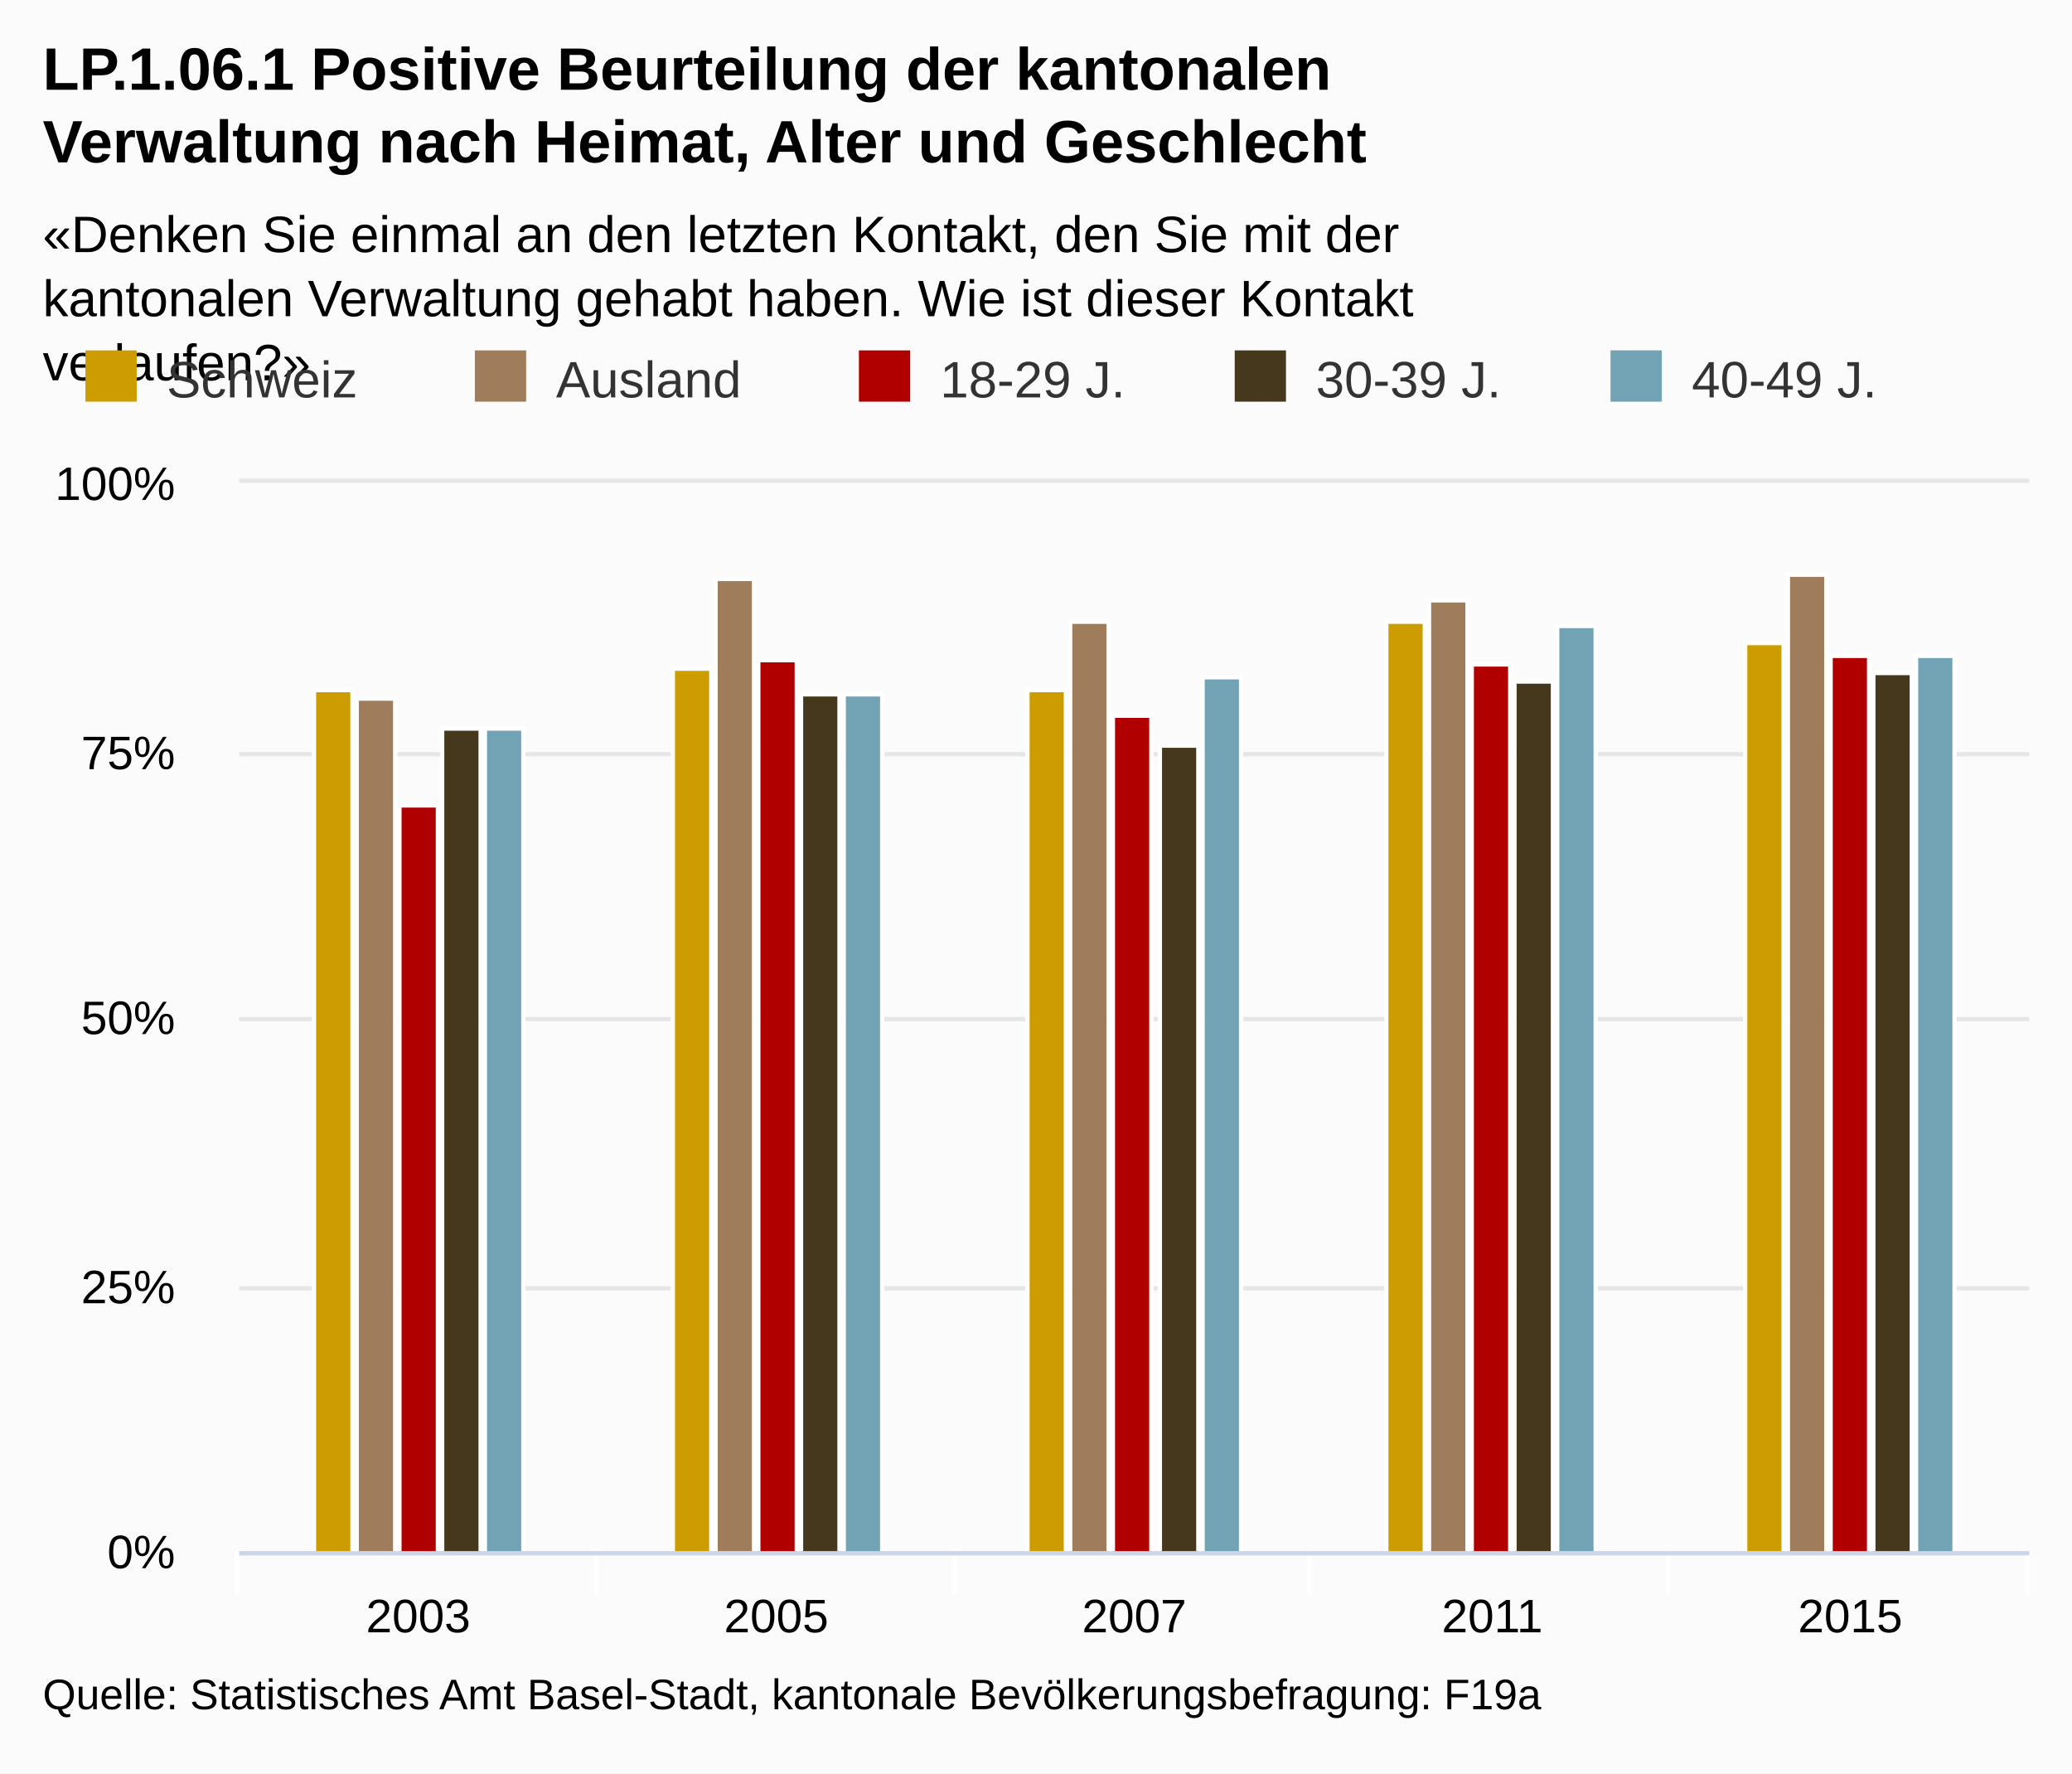
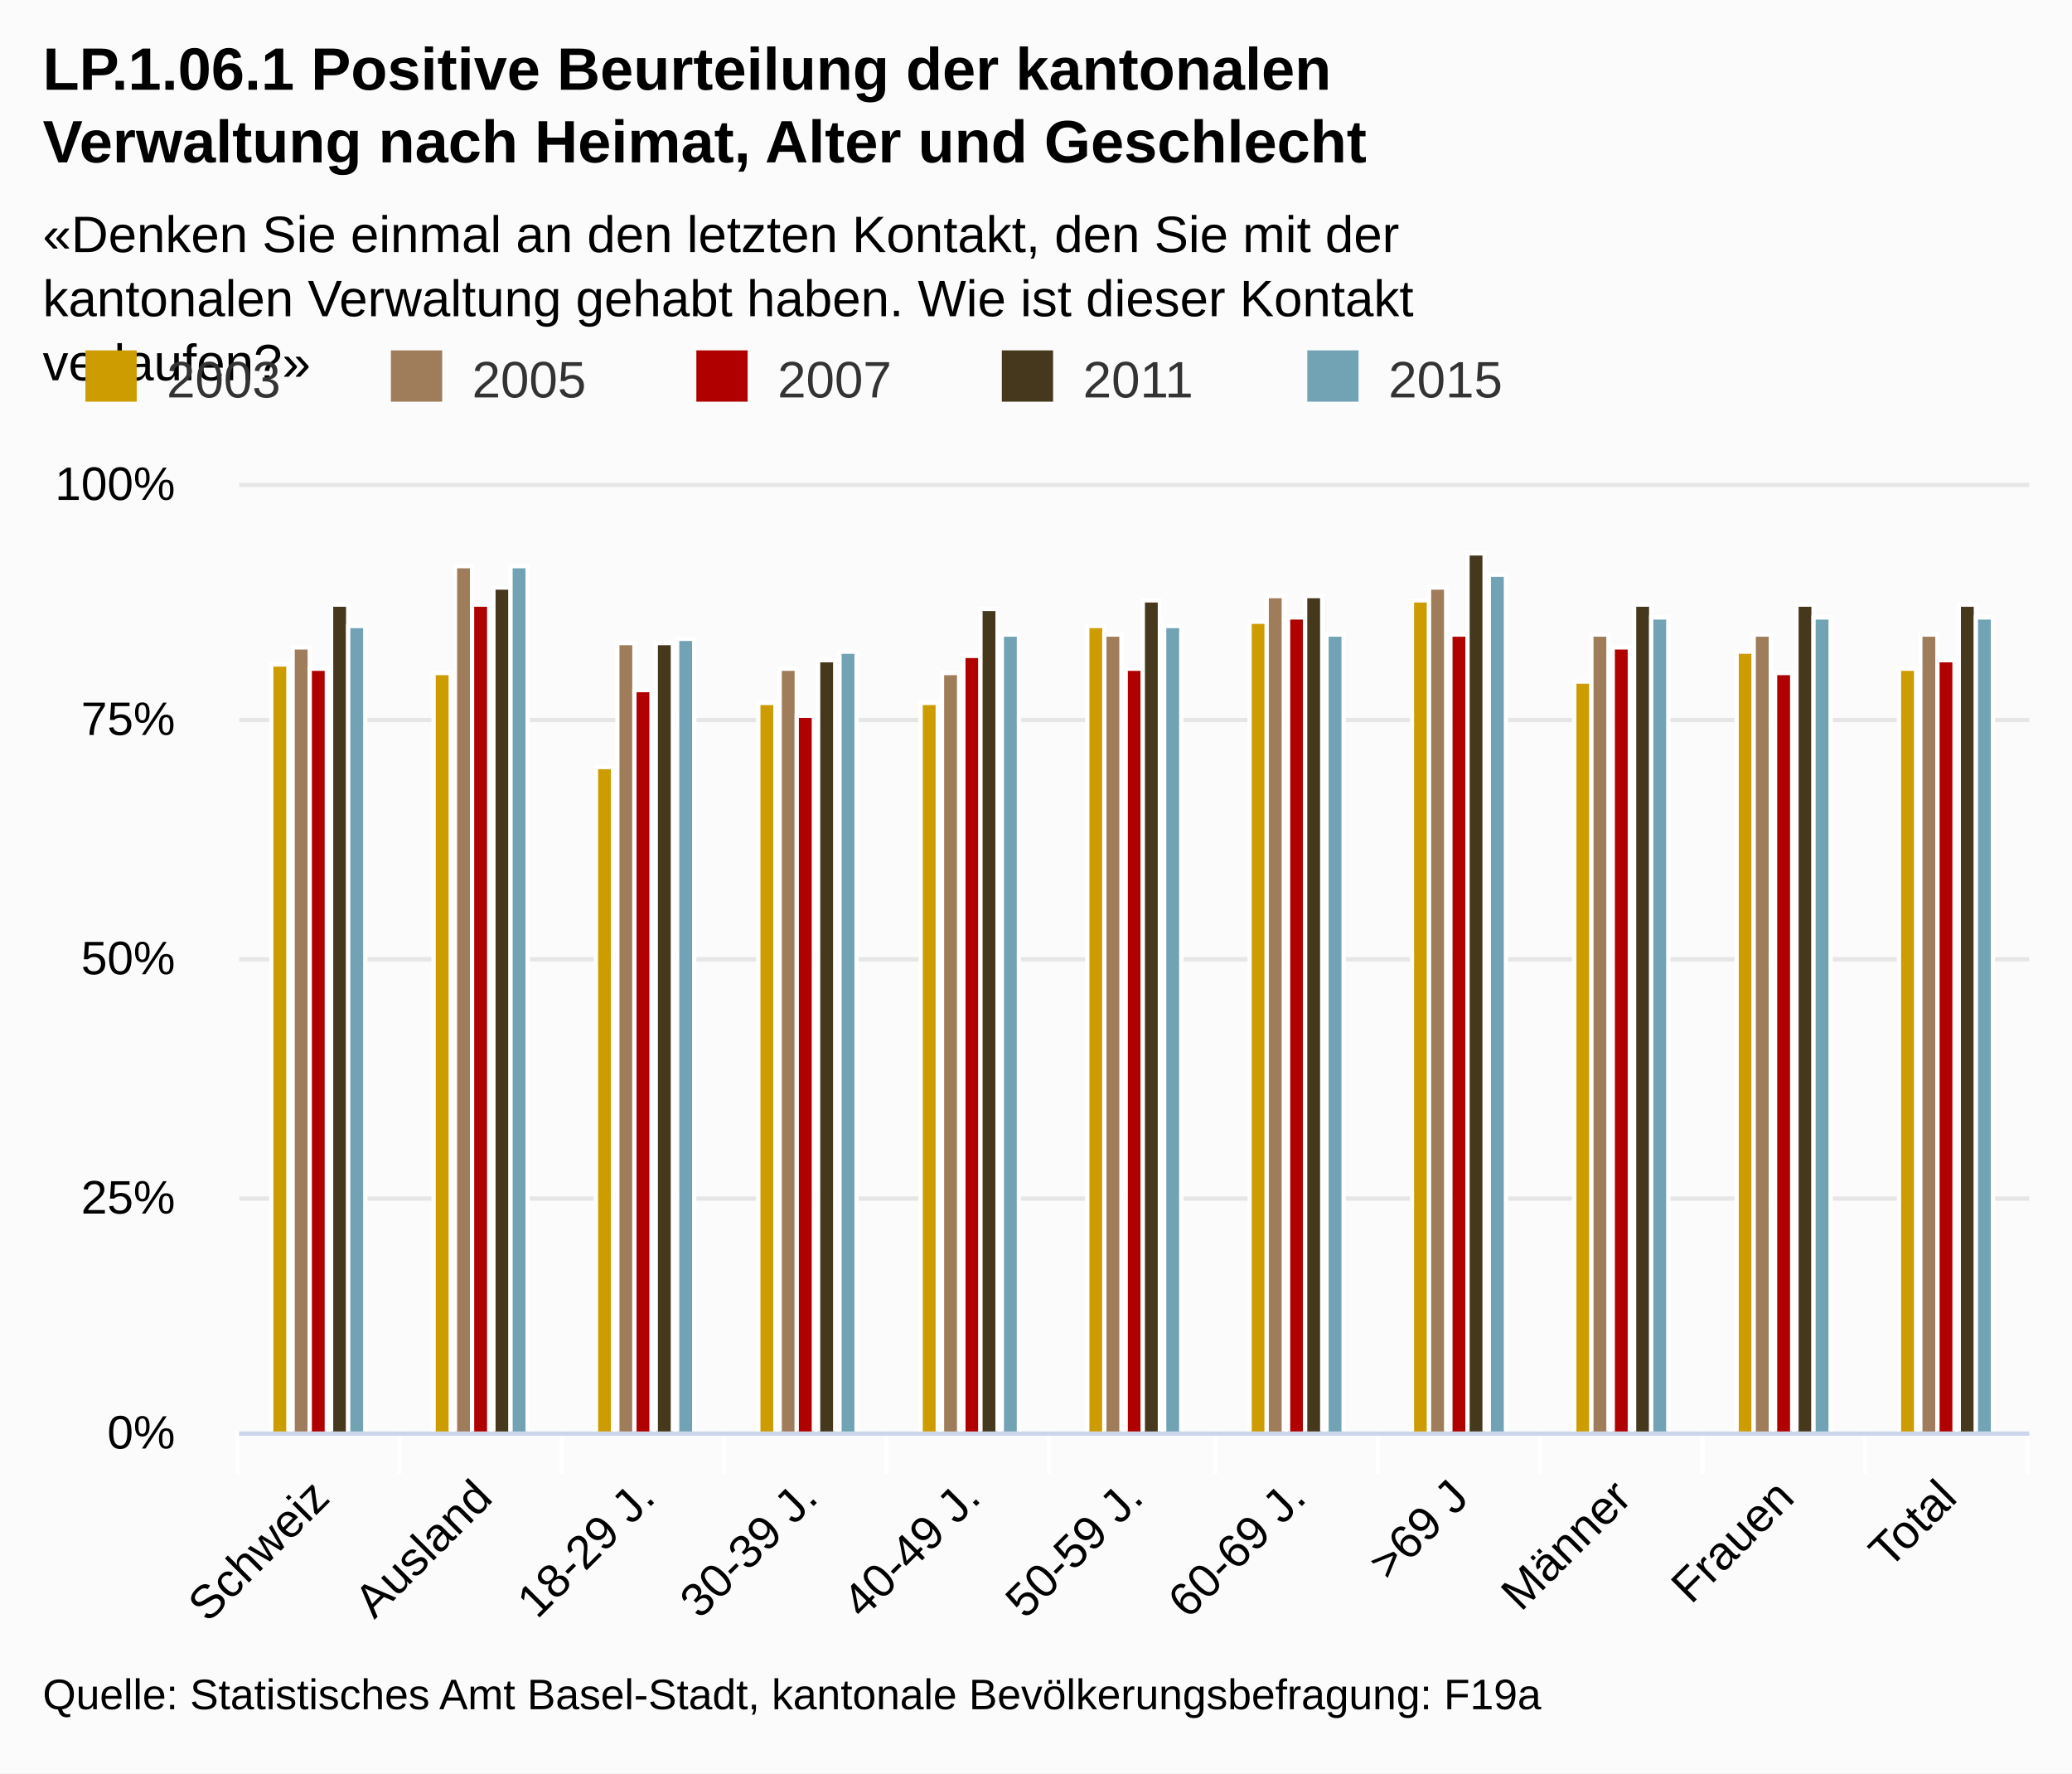
<svg xmlns="http://www.w3.org/2000/svg" class="highcharts-root" viewBox="0 0 485 415" font-family="Arial" font-size="12">
  <defs>
    <clipPath id="a">
-       <path fill="none" d="M0 0h419v250H0z" />
+       <path fill="none" d="M0 0h419v222H0z" />
    </clipPath>
  </defs>
  <rect fill="#fbfbfb" class="highcharts-background" width="485" height="415" rx="0" ry="0" />
-   <path fill="none" class="highcharts-plot-background" d="M56 113h419v250H56z" />
+   <path fill="none" class="highcharts-plot-background" d="M56 113h419v222H56z" />
  <g class="highcharts-grid highcharts-xaxis-grid">
-     <path fill="none" class="highcharts-grid-line" d="M139.5 113v250m84-250v250m83-250v250m84-250v250m84-250v250m-419-250v250" />
+     <path fill="none" class="highcharts-grid-line" d="M93.5 113v222m38-222v222m38-222v222m38-222v222m38-222v222m39-222v222m38-222v222m38-222v222m38-222v222m38-222v222m38-222v222m-419-222v222" />
  </g>
  <g class="highcharts-grid highcharts-yaxis-grid">
-     <path fill="none" stroke="#e6e6e6" class="highcharts-grid-line" d="M56 363.5h419m-419-62h419m-419-63h419m-419-62h419m-419-64h419" />
+     <path fill="none" stroke="#e6e6e6" class="highcharts-grid-line" d="M56 335.5h419m-419-55h419m-419-56h419m-419-56h419m-419-55h419" />
  </g>
-   <path fill="none" class="highcharts-plot-border" d="M56 113h419v250H56z" />
+   <path fill="none" class="highcharts-plot-border" d="M56 113h419v222H56z" />
  <g class="highcharts-axis highcharts-xaxis">
-     <path fill="none" class="highcharts-tick" stroke="#FFF" d="M139.5 363v10m84-10v10m83-10v10m84-10v10m84-10v10m-419-10v10" />
-     <path fill="none" class="highcharts-axis-line" stroke="#ccd6eb" d="M56 363.5h419" />
+     <path fill="none" class="highcharts-tick" stroke="#FFF" d="M93.5 335v10m38-10v10m38-10v10m38-10v10m38-10v10m39-10v10m38-10v10m38-10v10m38-10v10m38-10v10m38-10v10m-419-10v10" />
+     <path fill="none" class="highcharts-axis-line" stroke="#ccd6eb" d="M56 335.5h419" />
  </g>
  <g class="highcharts-axis highcharts-yaxis">
-     <path fill="none" class="highcharts-axis-line" d="M56 113v250" />
+     <path fill="none" class="highcharts-axis-line" d="M56 113v222" />
  </g>
  <g class="highcharts-series-group">
    <g class="highcharts-series highcharts-series-0 highcharts-column-series highcharts-color-undefined highcharts-tracker" transform="translate(56 113)" clip-path="url(#a)">
-       <path fill="#cd9c00" class="highcharts-point" stroke="#fff" d="M17.5 48.5h9v202h-9zm84-5h9v207h-9zm83 5h9v202h-9zm84-16h9v218h-9zm84 5h9v213h-9z" />
+       <path fill="#cd9c00" class="highcharts-point" stroke="#fff" d="M7.5 42.5h4v180h-4zm38 2h4v178h-4zm38 22h4v156h-4zm38-15h4v171h-4zm38 0h4v171h-4zm39-18h4v189h-4zm38-1h4v190h-4zm38-5h4v195h-4zm38 19h4v176h-4zm38-7h4v183h-4zm38 4h4v179h-4z" />
    </g>
    <g class="highcharts-series highcharts-series-1 highcharts-column-series highcharts-color-undefined highcharts-tracker" transform="translate(56 113)" clip-path="url(#a)">
-       <path fill="#9f7c5a" class="highcharts-point" stroke="#fff" d="M27.5 50.5h9v200h-9zm84-28h9v228h-9zm83 10h9v218h-9zm84-5h9v223h-9zm84-6h9v229h-9z" />
+       <path fill="#9f7c5a" class="highcharts-point" stroke="#fff" d="M12.5 38.5h4v184h-4zm38-19h4v203h-4zm38 18h4v185h-4zm38 6h4v179h-4zm38 1h4v178h-4zm38-9h4v187h-4zm38-9h4v196h-4zm38-2h4v198h-4zm38 11h4v187h-4zm38 0h4v187h-4zm39 0h4v187h-4z" />
    </g>
    <g class="highcharts-series highcharts-series-2 highcharts-column-series highcharts-color-undefined highcharts-tracker" transform="translate(56 113)" clip-path="url(#a)">
-       <path fill="#b00000" class="highcharts-point" stroke="#fff" d="M37.5 75.5h9v175h-9zm84-34h9v209h-9zm83 13h9v196h-9zm84-12h9v208h-9zm84-2h9v210h-9z" />
+       <path fill="#b00000" class="highcharts-point" stroke="#fff" d="M16.5 43.5h4v179h-4zm38-15h4v194h-4zm38 20h4v174h-4zm38 6h4v168h-4zm39-14h4v182h-4zm38 3h4v179h-4zm38-12h4v191h-4zm38 4h4v187h-4zm38 3h4v184h-4zm38 6h4v178h-4zm38-3h4v181h-4z" />
    </g>
    <g class="highcharts-series highcharts-series-3 highcharts-column-series highcharts-color-undefined highcharts-tracker" transform="translate(56 113)" clip-path="url(#a)">
-       <path fill="#45381d" class="highcharts-point" stroke="#fff" d="M47.5 57.5h9v193h-9zm84-8h9v201h-9zm84 12h9v189h-9zm83-15h9v204h-9zm84-2h9v206h-9z" />
+       <path fill="#45381d" class="highcharts-point" stroke="#fff" d="M21.5 28.5h4v194h-4zm38-4h4v198h-4zm38 13h4v185h-4zm38 4h4v181h-4zm38-12h4v193h-4zm38-2h4v195h-4zm38-1h4v196h-4zm38-10h4v206h-4zm39 12h4v194h-4zm38 0h4v194h-4zm38 0h4v194h-4z" />
    </g>
    <g class="highcharts-series highcharts-series-4 highcharts-column-series highcharts-color-undefined highcharts-tracker" transform="translate(56 113)" clip-path="url(#a)">
-       <path fill="#71a3b5" class="highcharts-point" stroke="#fff" d="M57.5 57.5h9v193h-9zm84-8h9v201h-9zm84-4h9v205h-9zm83-12h9v217h-9zm84 7h9v210h-9z" />
+       <path fill="#71a3b5" class="highcharts-point" stroke="#fff" d="M25.5 33.5h4v189h-4zm38-14h4v203h-4zm39 17h4v186h-4zm38 3h4v183h-4zm38-4h4v187h-4zm38-2h4v189h-4zm38 2h4v187h-4zm38-14h4v201h-4zm38 10h4v191h-4zm38 0h4v191h-4zm38 0h4v191h-4z" />
    </g>
  </g>
  <text x="10" class="highcharts-title" style="width:421px" y="21" color="#000" font-size="14" font-weight="700">
    <tspan>LP.1.06.1 Positive Beurteilung der kantonalen</tspan>
    <tspan dy="17" x="10">Verwaltung nach Heimat, Alter und Geschlecht</tspan>
  </text>
  <text x="10" class="highcharts-subtitle" style="width:421px" y="59" color="#000" font-weight="400">
    <tspan>«Denken Sie einmal an den letzten Kontakt, den Sie mit der</tspan>
    <tspan dy="15" x="10">kantonalen Verwaltung gehabt haben. Wie ist dieser Kontakt</tspan>
    <tspan dy="15" x="10">verlaufen?»</tspan>
  </text>
  <g class="highcharts-legend" transform="translate(10 75)">
-     <rect fill="none" class="highcharts-legend-box" rx="0" ry="0" width="440" height="26" />
+     <rect fill="none" class="highcharts-legend-box" rx="0" ry="0" width="353" height="26" />
    <g class="highcharts-legend-item highcharts-column-series highcharts-color-undefined highcharts-series-0">
      <text x="21" y="15" color="#333" font-weight="400" cursor="pointer" fill="#333" transform="translate(8 3)">
-                 Schweiz
+                 2003
            </text>
      <path fill="#cd9c00" class="highcharts-point" d="M10 7h12v12H10z" />
    </g>
    <g class="highcharts-legend-item highcharts-column-series highcharts-color-undefined highcharts-series-1">
-       <text x="21" y="15" color="#333" font-weight="400" cursor="pointer" fill="#333" transform="translate(99.156 3)">
-                 Ausland
+       <text x="21" y="15" color="#333" font-weight="400" cursor="pointer" fill="#333" transform="translate(79.5 3)">
+                 2005
            </text>
-       <path fill="#9f7c5a" class="highcharts-point" d="M101.156 7h12v12h-12z" />
+       <path fill="#9f7c5a" class="highcharts-point" d="M81.5 7h12v12h-12z" />
    </g>
    <g class="highcharts-legend-item highcharts-column-series highcharts-color-undefined highcharts-series-2">
-       <text x="21" y="15" color="#333" font-weight="400" cursor="pointer" fill="#333" transform="translate(189.047 3)">
-         <tspan>18-29 J.</tspan>
-       </text>
-       <path fill="#b00000" class="highcharts-point" d="M191.047 7h12v12h-12z" />
+       <text x="21" y="15" color="#333" font-weight="400" cursor="pointer" fill="#333" transform="translate(151 3)">
+                 2007
+             </text>
+       <path fill="#b00000" class="highcharts-point" d="M153 7h12v12h-12z" />
    </g>
    <g class="highcharts-legend-item highcharts-column-series highcharts-color-undefined highcharts-series-3">
-       <text x="21" y="15" color="#333" font-weight="400" cursor="pointer" fill="#333" transform="translate(277.016 3)">
-         <tspan>30-39 J.</tspan>
-       </text>
-       <path fill="#45381d" class="highcharts-point" d="M279.016 7h12v12h-12z" />
+       <text x="21" y="15" color="#333" font-weight="400" cursor="pointer" fill="#333" transform="translate(222.5 3)">
+                 2011
+             </text>
+       <path fill="#45381d" class="highcharts-point" d="M224.5 7h12v12h-12z" />
    </g>
    <g class="highcharts-legend-item highcharts-column-series highcharts-color-undefined highcharts-series-4">
-       <text x="21" y="15" color="#333" font-weight="400" cursor="pointer" fill="#333" transform="translate(364.984 3)">
-         <tspan>40-49 J.</tspan>
-       </text>
-       <path fill="#71a3b5" class="highcharts-point" d="M366.984 7h12v12h-12z" />
+       <text x="21" y="15" color="#333" font-weight="400" cursor="pointer" fill="#333" transform="translate(294 3)">
+                 2015
+             </text>
+       <path fill="#71a3b5" class="highcharts-point" d="M296 7h12v12h-12z" />
    </g>
  </g>
-   <g class="highcharts-axis-labels highcharts-xaxis-labels" text-anchor="middle" color="#000" cursor="default" font-size="11">
-     <text x="97.9" style="width:74px" y="382">
-       <tspan>2003</tspan>
+   <g class="highcharts-axis-labels highcharts-xaxis-labels" text-anchor="end" color="#000" cursor="default" font-size="11">
+     <text x="77.638" style="width:415px" transform="rotate(-45 77.638 351)" y="351" text-overflow="ellipsis">
+       <tspan>Schweiz</tspan>
    </text>
-     <text x="181.7" style="width:74px" y="382">
-       <tspan>2005</tspan>
+     <text x="115.729" style="width:415px" transform="rotate(-45 115.73 351)" y="351" text-overflow="ellipsis">
+       <tspan>Ausland</tspan>
    </text>
-     <text x="265.5" style="width:74px" y="382">
-       <tspan>2007</tspan>
+     <text x="153.82" style="width:415px" transform="rotate(-45 153.82 351)" y="351" text-overflow="ellipsis">
+       <tspan>18-29 J.</tspan>
    </text>
-     <text x="349.3" style="width:74px" y="382">
-       <tspan>2011</tspan>
+     <text x="191.911" style="width:415px" transform="rotate(-45 191.91 351)" y="351" text-overflow="ellipsis">
+       <tspan>30-39 J.</tspan>
    </text>
-     <text x="433.1" style="width:74px" y="382">
-       <tspan>2015</tspan>
+     <text x="230.002" style="width:415px" transform="rotate(-45 230.002 351)" y="351" text-overflow="ellipsis">
+       <tspan>40-49 J.</tspan>
+     </text>
+     <text x="268.093" style="width:415px" transform="rotate(-45 268.093 351)" y="351" text-overflow="ellipsis">
+       <tspan>50-59 J.</tspan>
+     </text>
+     <text x="306.184" style="width:415px" transform="rotate(-45 306.184 351)" y="351" text-overflow="ellipsis">
+       <tspan>60-69 J.</tspan>
+     </text>
+     <text x="344.275" style="width:415px" transform="rotate(-45 344.275 351)" y="351" text-overflow="ellipsis">
+       <tspan>&gt;69 J</tspan>
+     </text>
+     <text x="382.365" style="width:415px" transform="rotate(-45 382.365 351)" y="351" text-overflow="ellipsis">
+       <tspan>Männer</tspan>
+     </text>
+     <text x="420.456" style="width:415px" transform="rotate(-45 420.456 351)" y="351" text-overflow="ellipsis">
+       <tspan>Frauen</tspan>
+     </text>
+     <text x="458.547" style="width:415px" transform="rotate(-45 458.547 351)" y="351" text-overflow="ellipsis">
+       <tspan>Total</tspan>
    </text>
  </g>
  <g class="highcharts-axis-labels highcharts-yaxis-labels" text-anchor="end" color="#000" cursor="default" font-size="11">
-     <text x="41" style="width:150px" y="367">
+     <text x="41" style="width:150px" y="339">
      <tspan>0%</tspan>
    </text>
-     <text x="41" style="width:150px" y="305">
+     <text x="41" style="width:150px" y="284">
      <tspan>25%</tspan>
    </text>
-     <text x="41" style="width:150px" y="242">
+     <text x="41" style="width:150px" y="228">
      <tspan>50%</tspan>
    </text>
-     <text x="41" style="width:150px" y="180">
+     <text x="41" style="width:150px" y="172">
      <tspan>75%</tspan>
    </text>
    <text x="41" style="width:150px" y="117">
      <tspan>100%</tspan>
    </text>
  </g>
  <text x="10" class="highcharts-credits" y="400" cursor="default" color="#000" font-size="10">
    <tspan>Quelle: Statistisches Amt Basel-Stadt, kantonale Bevölkerungsbefragung: F19a</tspan>
  </text>
</svg>
